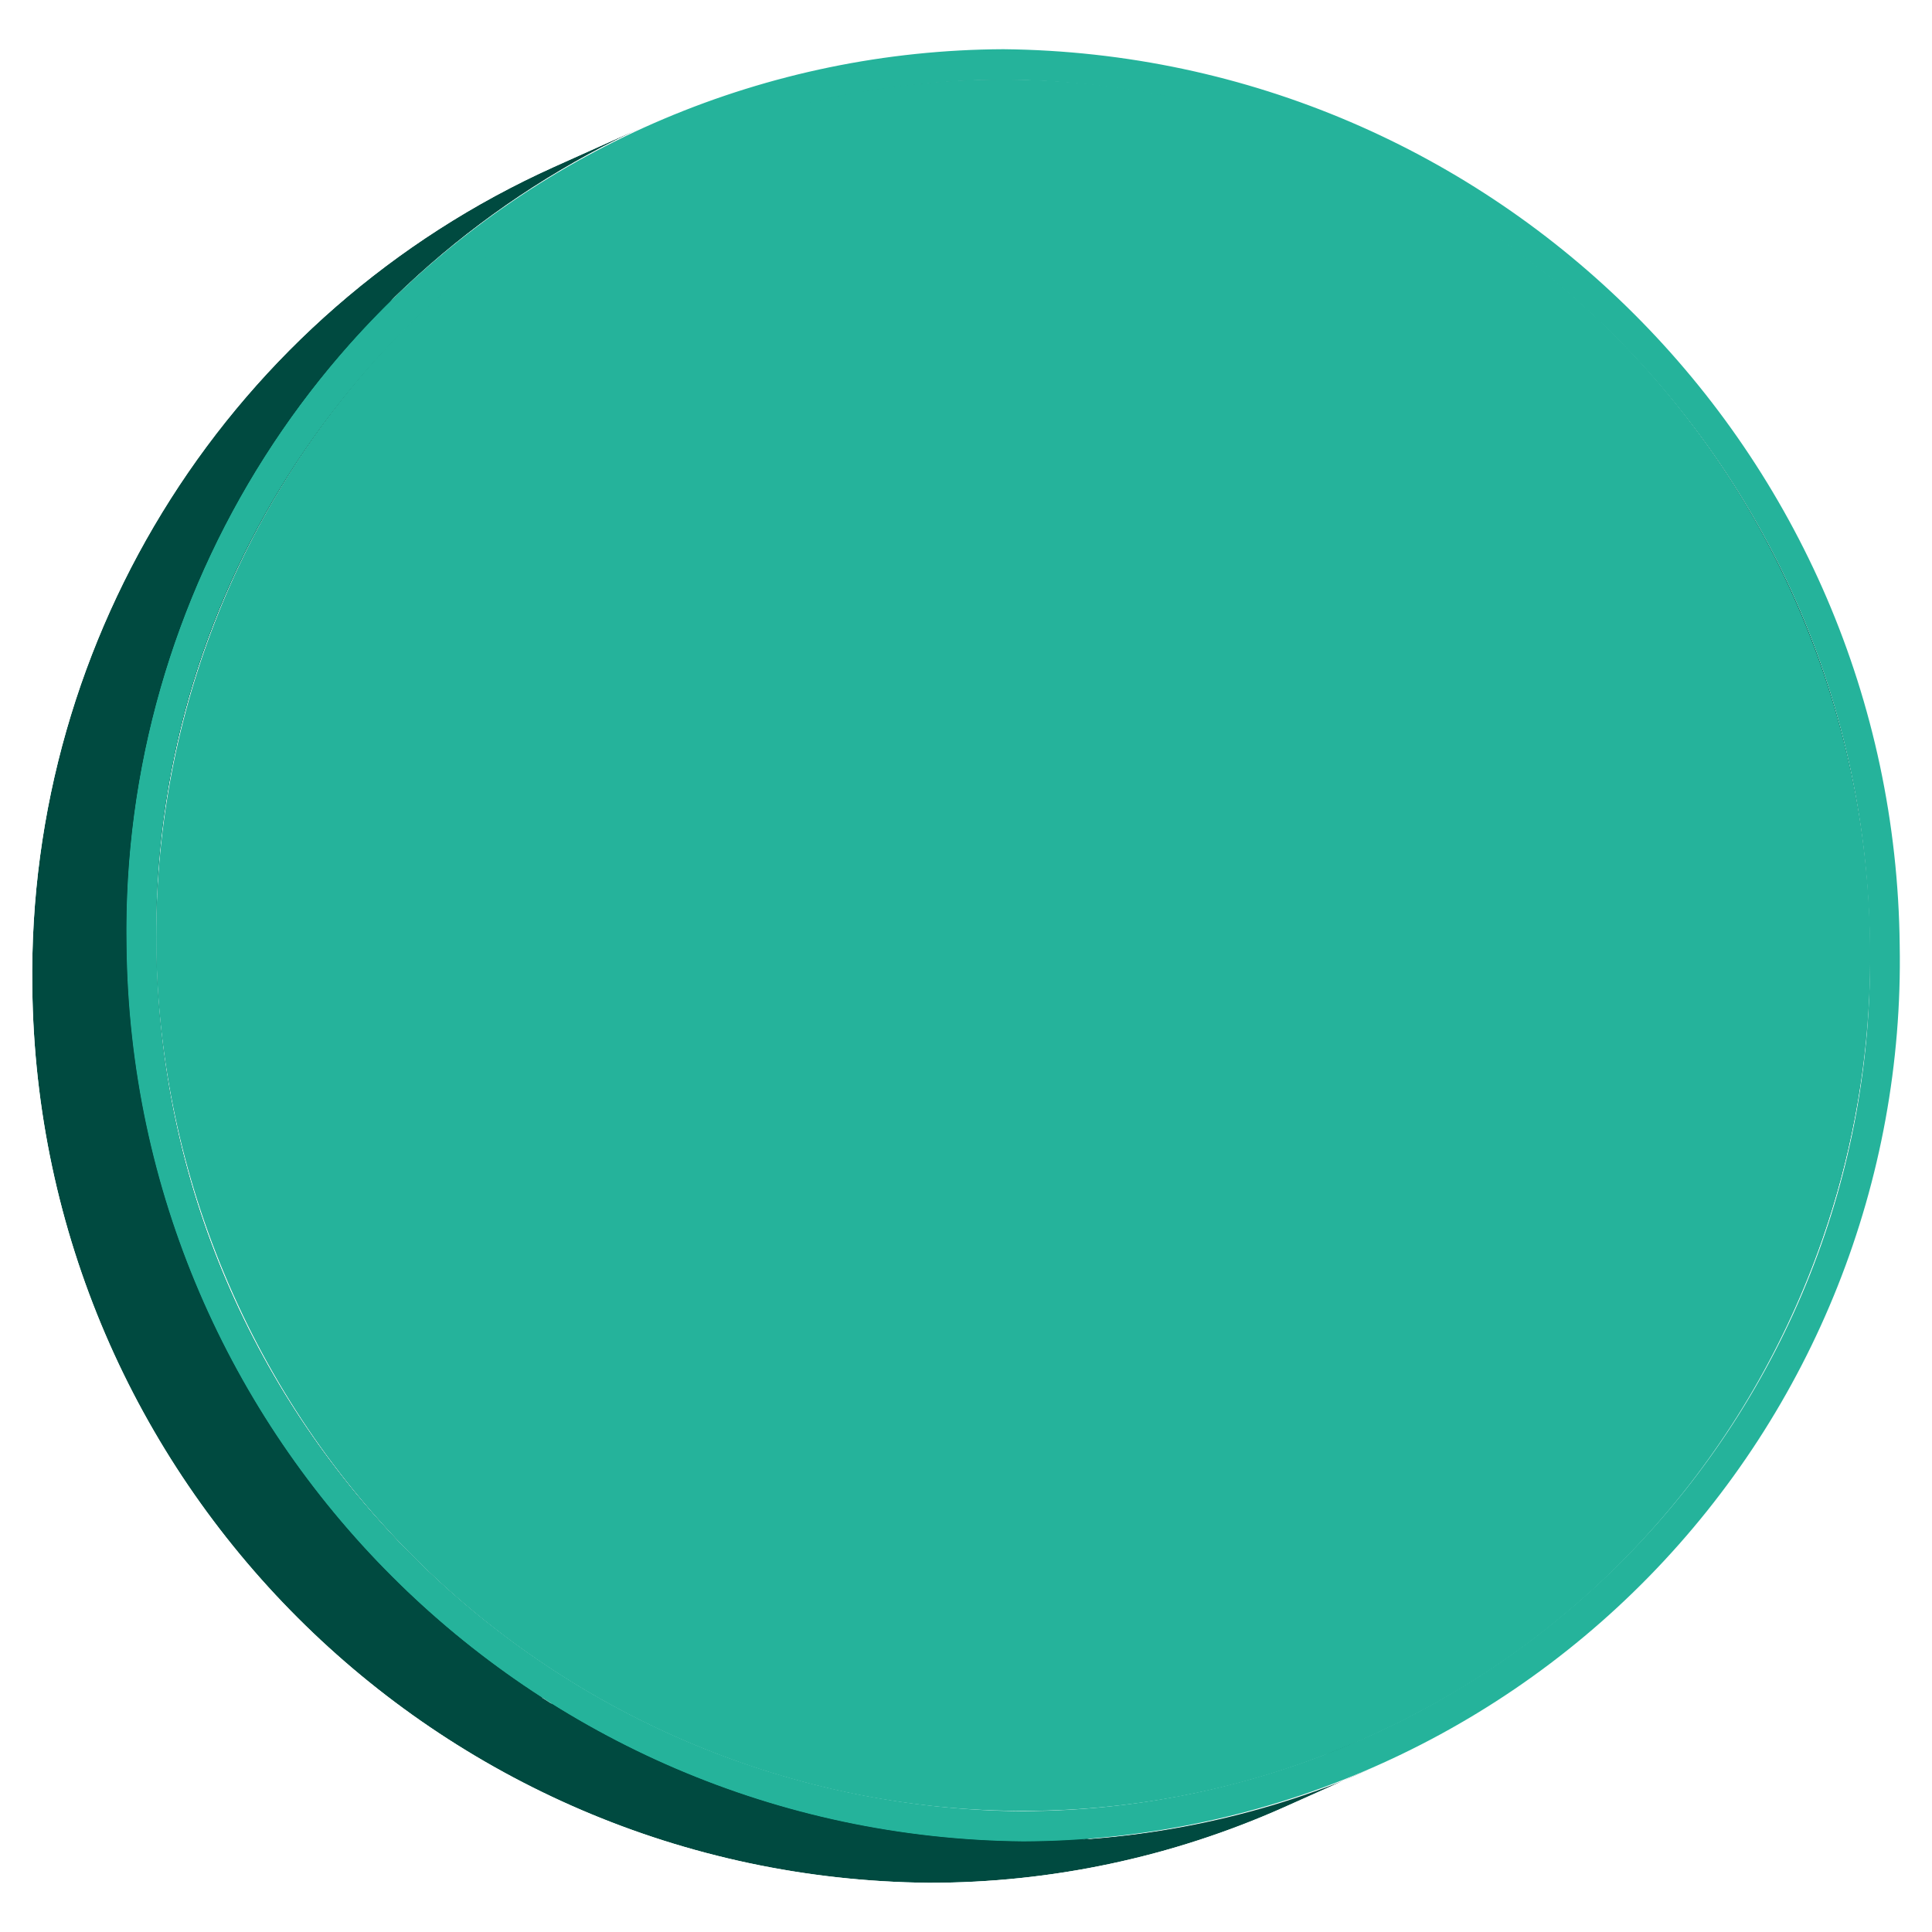
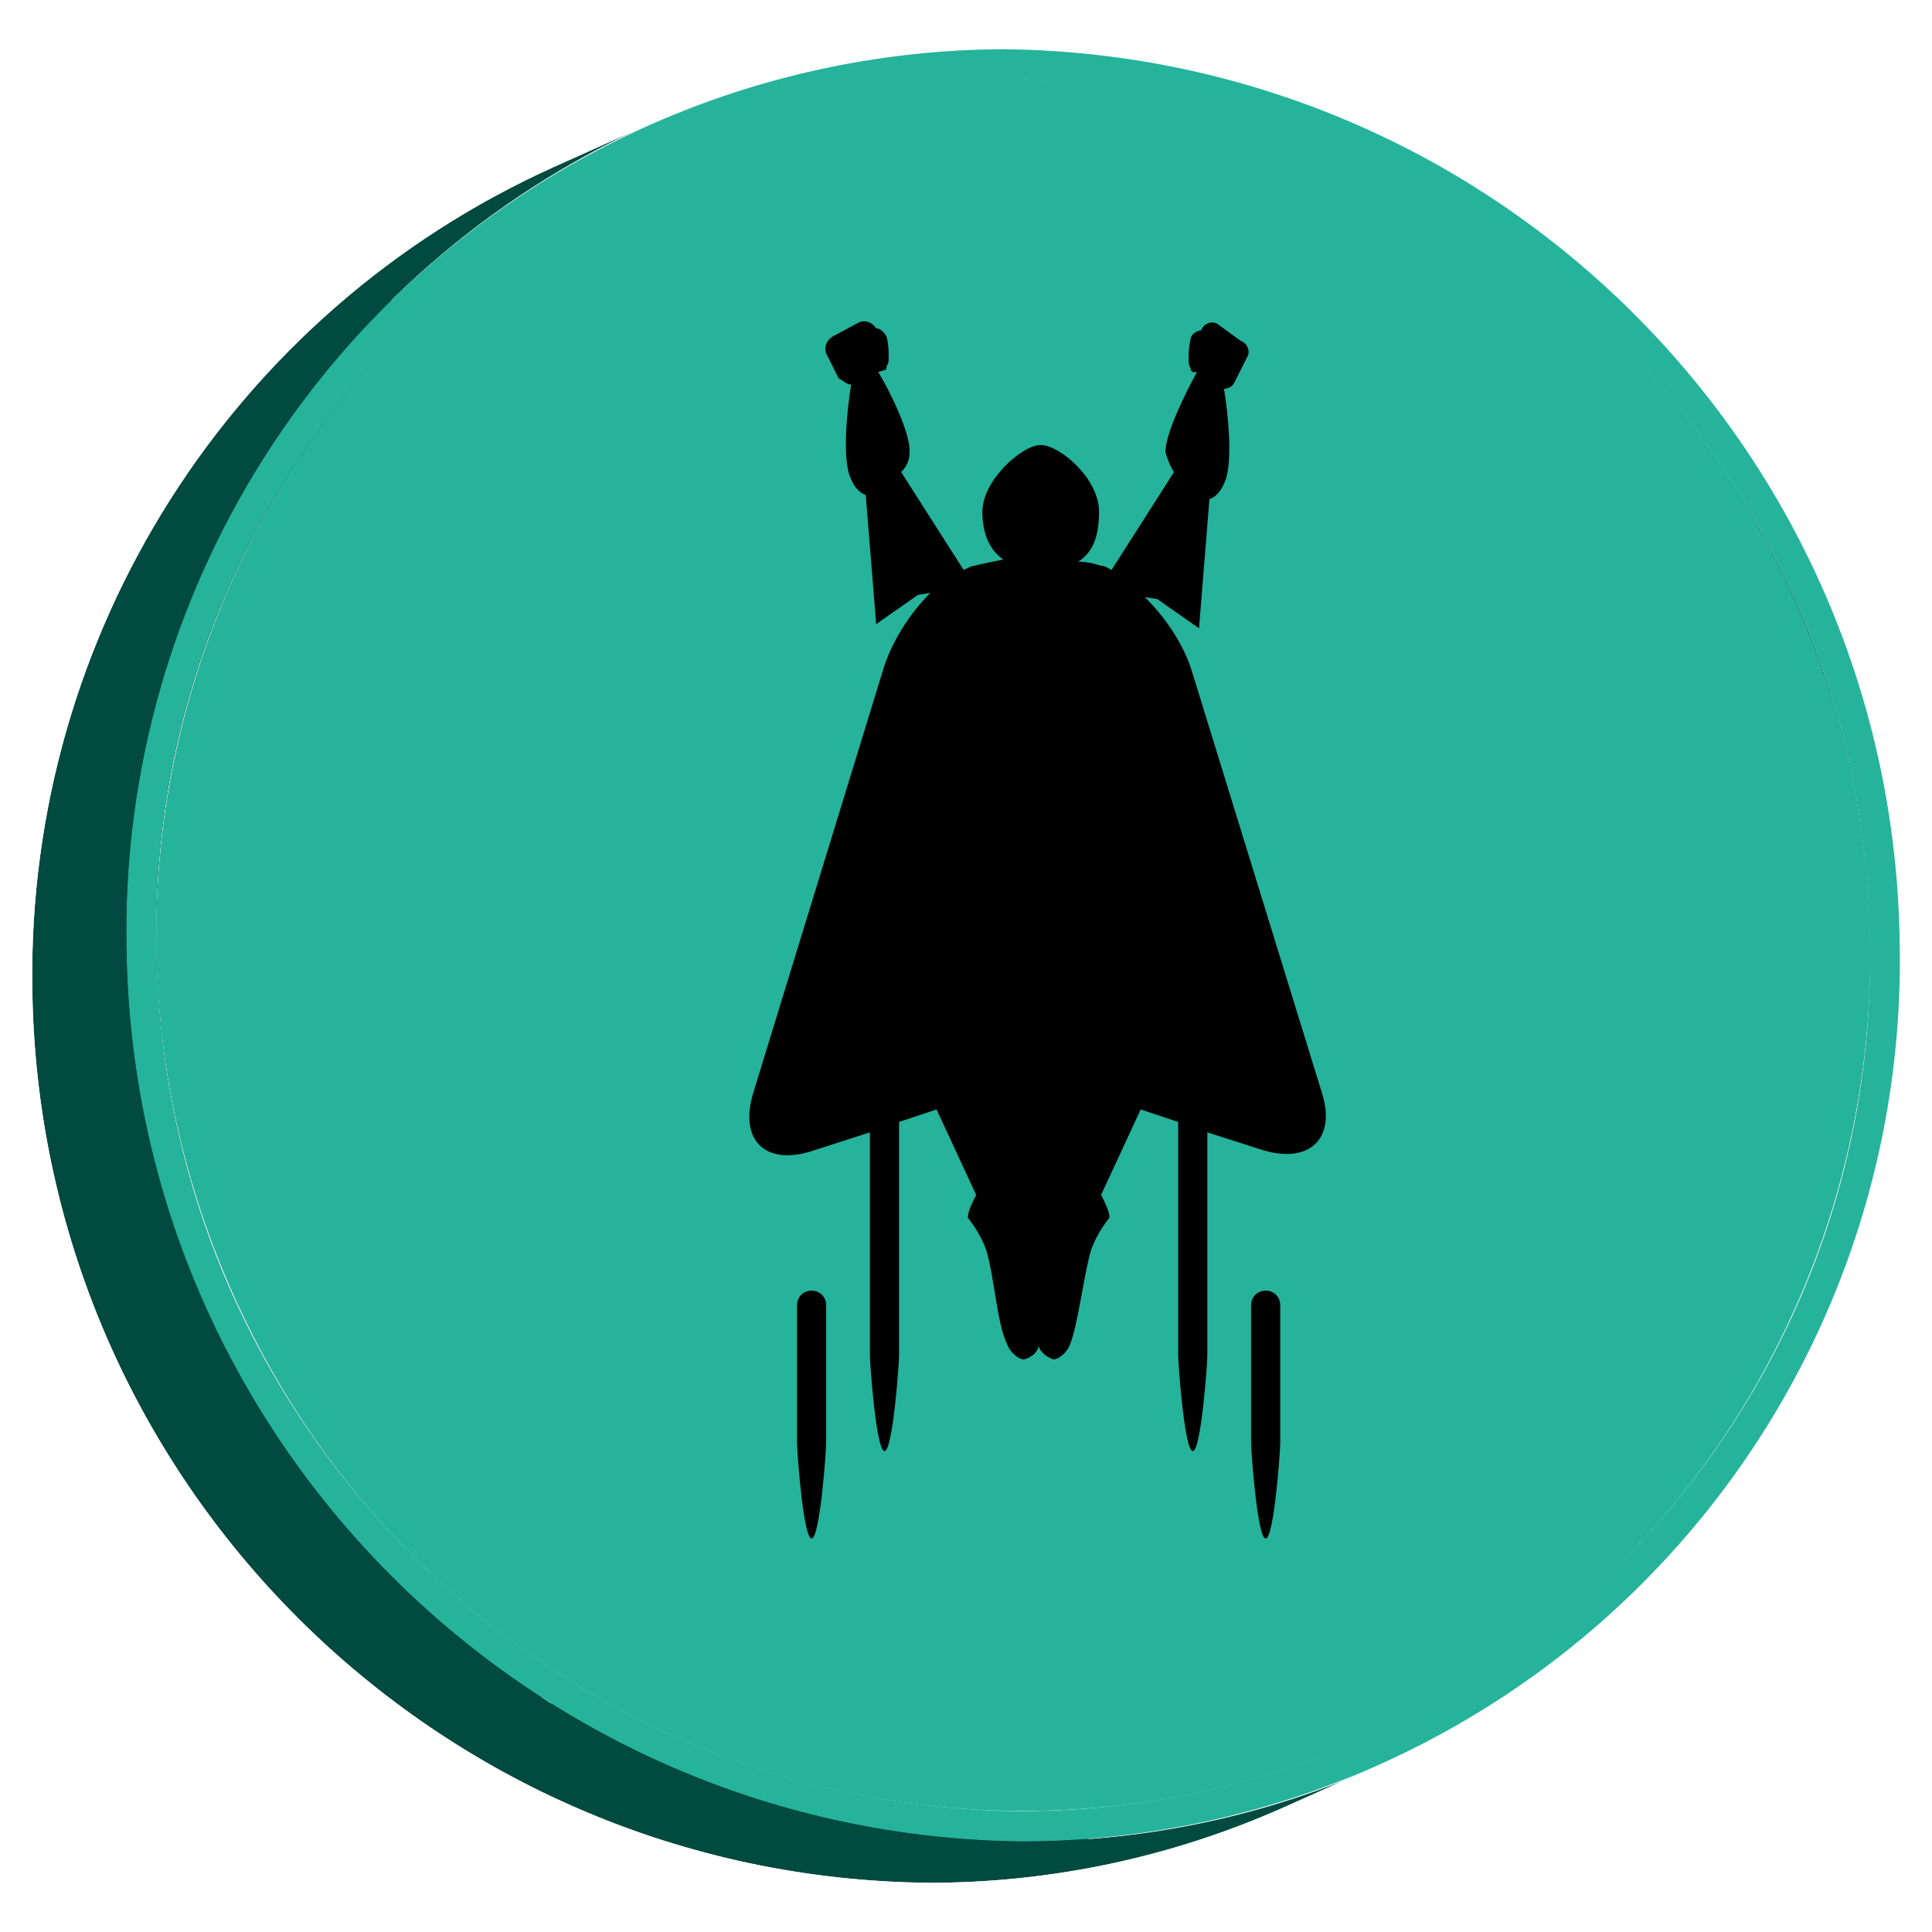
<svg xmlns="http://www.w3.org/2000/svg" viewBox="0 0 64 64">
  <defs>
    <clipPath id="a">
      <path d="M45.25,57.56,42.13,59A28.33,28.33,0,0,0,58.82,32.7,28.93,28.93,0,0,0,30.13,4,27.83,27.83,0,0,0,18.75,6.45l3.12-1.39A27.67,27.67,0,0,1,33.25,2.64,28.93,28.93,0,0,1,61.94,31.31,28.34,28.34,0,0,1,45.25,57.56Z" style="fill:none" />
    </clipPath>
    <clipPath id="b">
      <path d="M15.92,57.16l.09,0,.09,0,.09,0,.1,0,.09,0,.09,0,.09,0,.09,0,.28-.13.3-.13.3-.14.32-.14.31-.14.31-.13.29-.14.28-.12A28.31,28.31,0,0,0,33.88,60a27.81,27.81,0,0,0,11.37-2.41L42.13,59a27.67,27.67,0,0,1-11.38,2.42A28.22,28.22,0,0,1,15.92,57.16Z" style="fill:none" />
    </clipPath>
    <clipPath id="c">
      <path d="M2.06,32.7A28.33,28.33,0,0,1,18.75,6.45l3.12-1.39A28.32,28.32,0,0,0,5.18,31.31,29.13,29.13,0,0,0,19,55.77l-3.12,1.39A29.1,29.1,0,0,1,2.06,32.7Z" style="fill:none" />
    </clipPath>
    <clipPath id="d">
      <path d="M45.66,58.47l-3.13,1.4a28.82,28.82,0,0,1-11.76,2.5A30,30,0,0,1,1.07,32.7,29.34,29.34,0,0,1,18.35,5.53l3.12-1.4A29.34,29.34,0,0,0,4.19,31.31,30,30,0,0,0,33.89,61,28.74,28.74,0,0,0,45.66,58.47Z" style="fill:none" />
    </clipPath>
  </defs>
  <g style="isolation:isolate" id="token2">
    <g style="isolation:isolate">
      <g style="clip-path:url(#a)">
        <g style="isolation:isolate">
          <path class="shadow" d="M45.25,57.56,42.13,59A28.33,28.33,0,0,0,58.82,32.7,28.93,28.93,0,0,0,30.13,4,27.83,27.83,0,0,0,18.75,6.45l3.12-1.39A27.67,27.67,0,0,1,33.25,2.64,28.93,28.93,0,0,1,61.94,31.31,28.34,28.34,0,0,1,45.25,57.56" style="fill:#004a40" />
        </g>
      </g>
    </g>
    <g style="isolation:isolate">
      <g style="clip-path:url(#b)">
        <g style="isolation:isolate">
          <path class="shadow" d="M45.25,57.56,42.13,59a27.67,27.67,0,0,1-11.38,2.42A28.94,28.94,0,0,1,2.06,32.7,28.33,28.33,0,0,1,18.75,6.45l3.12-1.39A28.32,28.32,0,0,0,5.18,31.31,28.93,28.93,0,0,0,33.88,60a27.81,27.81,0,0,0,11.37-2.41" style="fill:#004a40" />
        </g>
      </g>
    </g>
    <g style="isolation:isolate">
      <g style="clip-path:url(#c)">
        <g style="isolation:isolate">
          <path class="shadow" d="M45.25,57.56,42.13,59a27.67,27.67,0,0,1-11.38,2.42A28.94,28.94,0,0,1,2.06,32.7,28.33,28.33,0,0,1,18.75,6.45l3.12-1.39A28.32,28.32,0,0,0,5.18,31.31,28.93,28.93,0,0,0,33.88,60a27.81,27.81,0,0,0,11.37-2.41" style="fill:#004a40" />
        </g>
      </g>
    </g>
    <ellipse class="token" cx="33.56" cy="31.31" rx="28.31" ry="28.74" transform="translate(-9.85 16.42) rotate(-24.08)" style="fill:#25B39B" />
    <path class="token" d="M33.24,1.63A30,30,0,0,1,62.93,31.31,29.16,29.16,0,0,1,33.89,61,30,30,0,0,1,4.19,31.31,29.18,29.18,0,0,1,33.24,1.63ZM33.88,60A28.17,28.17,0,0,0,61.94,31.31,28.93,28.93,0,0,0,33.25,2.64,28.18,28.18,0,0,0,5.18,31.31,28.93,28.93,0,0,0,33.88,60" style="fill:#25B39B" />
    <g style="isolation:isolate">
      <g style="clip-path:url(#d)">
        <g style="isolation:isolate">
          <path class="shadow" d="M45.66,58.47l-3.13,1.4a28.82,28.82,0,0,1-11.76,2.5A30,30,0,0,1,1.07,32.7,29.34,29.34,0,0,1,18.35,5.53l3.12-1.4A29.34,29.34,0,0,0,4.19,31.31,30,30,0,0,0,33.89,61a28.74,28.74,0,0,0,11.77-2.5" style="fill:#004a40" />
        </g>
      </g>
    </g>
+     <g transform="translate(50 50) scale(0.69 0.69) rotate(0) translate(-50 -50)">
+       <g>
+         <path class="st6" d="M41,30L34.8,9.9c-0.4-1.4-1.3-2.7-2.3-3.7l0.6,0.1l2,1.4l0.5-6.2c0.3-0.1,0.6-0.4,0.8-1      c0.3-1,0.1-3.1-0.1-4.3c0.2,0,0.4-0.1,0.5-0.3l0.6-1.2c0.2-0.3,0-0.7-0.3-0.8L36-6.9c-0.3-0.2-0.7,0-0.8,0.3l0,0      c-0.2,0-0.5,0.2-0.5,0.4c-0.1,0.4-0.1,0.7-0.1,1c0,0,0,0,0,0c0,0,0,0,0,0c0,0.1,0,0.3,0.1,0.4c0,0,0,0,0,0.1c0,0,0,0,0,0      c0,0,0.1,0.1,0.1,0.1L35-4.6c-0.5,0.9-1.6,3.1-1.5,3.9c0.1,0.3,0.2,0.6,0.4,0.9l-3,4.7c-0.2-0.1-0.3-0.2-0.5-0.2      c-0.3-0.1-0.7-0.2-1.1-0.2c0.8-0.5,1-1.4,1-2.4c0-1.6-1.9-3.2-2.8-3.2c-0.9,0-2.8,1.7-2.8,3.2c0,1,0.3,1.8,1,2.3      c-0.5,0.1-1,0.2-1.4,0.3c-0.1,0-0.3,0.1-0.5,0.2l-3-4.7C21,0,21.2-0.3,21.2-0.7c0.1-0.9-1-3.1-1.5-3.9L20-4.7      c0.1,0,0.1-0.1,0.1-0.1c0,0,0,0,0,0c0,0,0,0,0-0.1c0.1-0.1,0.1-0.2,0.1-0.4c0,0,0,0,0,0c0,0,0,0,0,0c0-0.3,0-0.6-0.1-1      c-0.1-0.2-0.3-0.4-0.5-0.4l0,0C19.4-7,19.1-7.1,18.8-7l-1.3,0.7c-0.3,0.2-0.4,0.5-0.3,0.8l0.6,1.2C18-4.2,18.2-4,18.4-4      c-0.2,1.2-0.4,3.3-0.1,4.3c0.2,0.6,0.5,0.9,0.8,1l0.5,6.2l2-1.4l0.6-0.1c-1,1-1.9,2.4-2.3,3.8L13.7,30c-0.7,2.3,0.6,3.5,2.8,2.8      l2.8-0.9v10.7c0,0.4,0.3,4.6,0.7,4.6c0.4,0,0.7-4.2,0.7-4.6V31.4l1.8-0.6l1.9,4.1c-0.2,0.4-0.4,0.8-0.4,1.1c0,0,0.6,0.7,0.9,1.6      c0.4,1.4,0.5,3.5,1,4.5c0.1,0.3,0.5,0.7,0.8,0.7c0.4-0.1,0.7-0.4,0.7-0.7c0,0.3,0.4,0.6,0.7,0.7c0.3,0,0.7-0.4,0.8-0.7      c0.4-1,0.6-3,1-4.5c0.3-0.9,0.9-1.6,0.9-1.6c0-0.3-0.2-0.7-0.4-1.1l1.9-4.1l1.8,0.6v11.2c0,0.4,0.3,4.6,0.7,4.6s0.7-4.2,0.7-4.6      V31.9l2.5,0.8C40.4,33.5,41.7,32.2,41,30z" />
+         <path class="st6" d="M38.3,39.5c-0.4,0-0.7,0.3-0.7,0.7v6.6c0,0.4,0.3,4.6,0.7,4.6s0.7-4.2,0.7-4.6v-6.6      C39,39.8,38.7,39.5,38.3,39.5z" />
+         <path class="st6" d="M16.5,39.5L16.5,39.5c-0.4,0-0.7,0.3-0.7,0.7v6.6c0,0.4,0.3,4.6,0.7,4.6l0,0c0.4,0,0.7-4.2,0.7-4.6v-6.6      C17.2,39.8,16.9,39.5,16.5,39.5z" />
+       </g>
+     </g>
  </g>
</svg>
